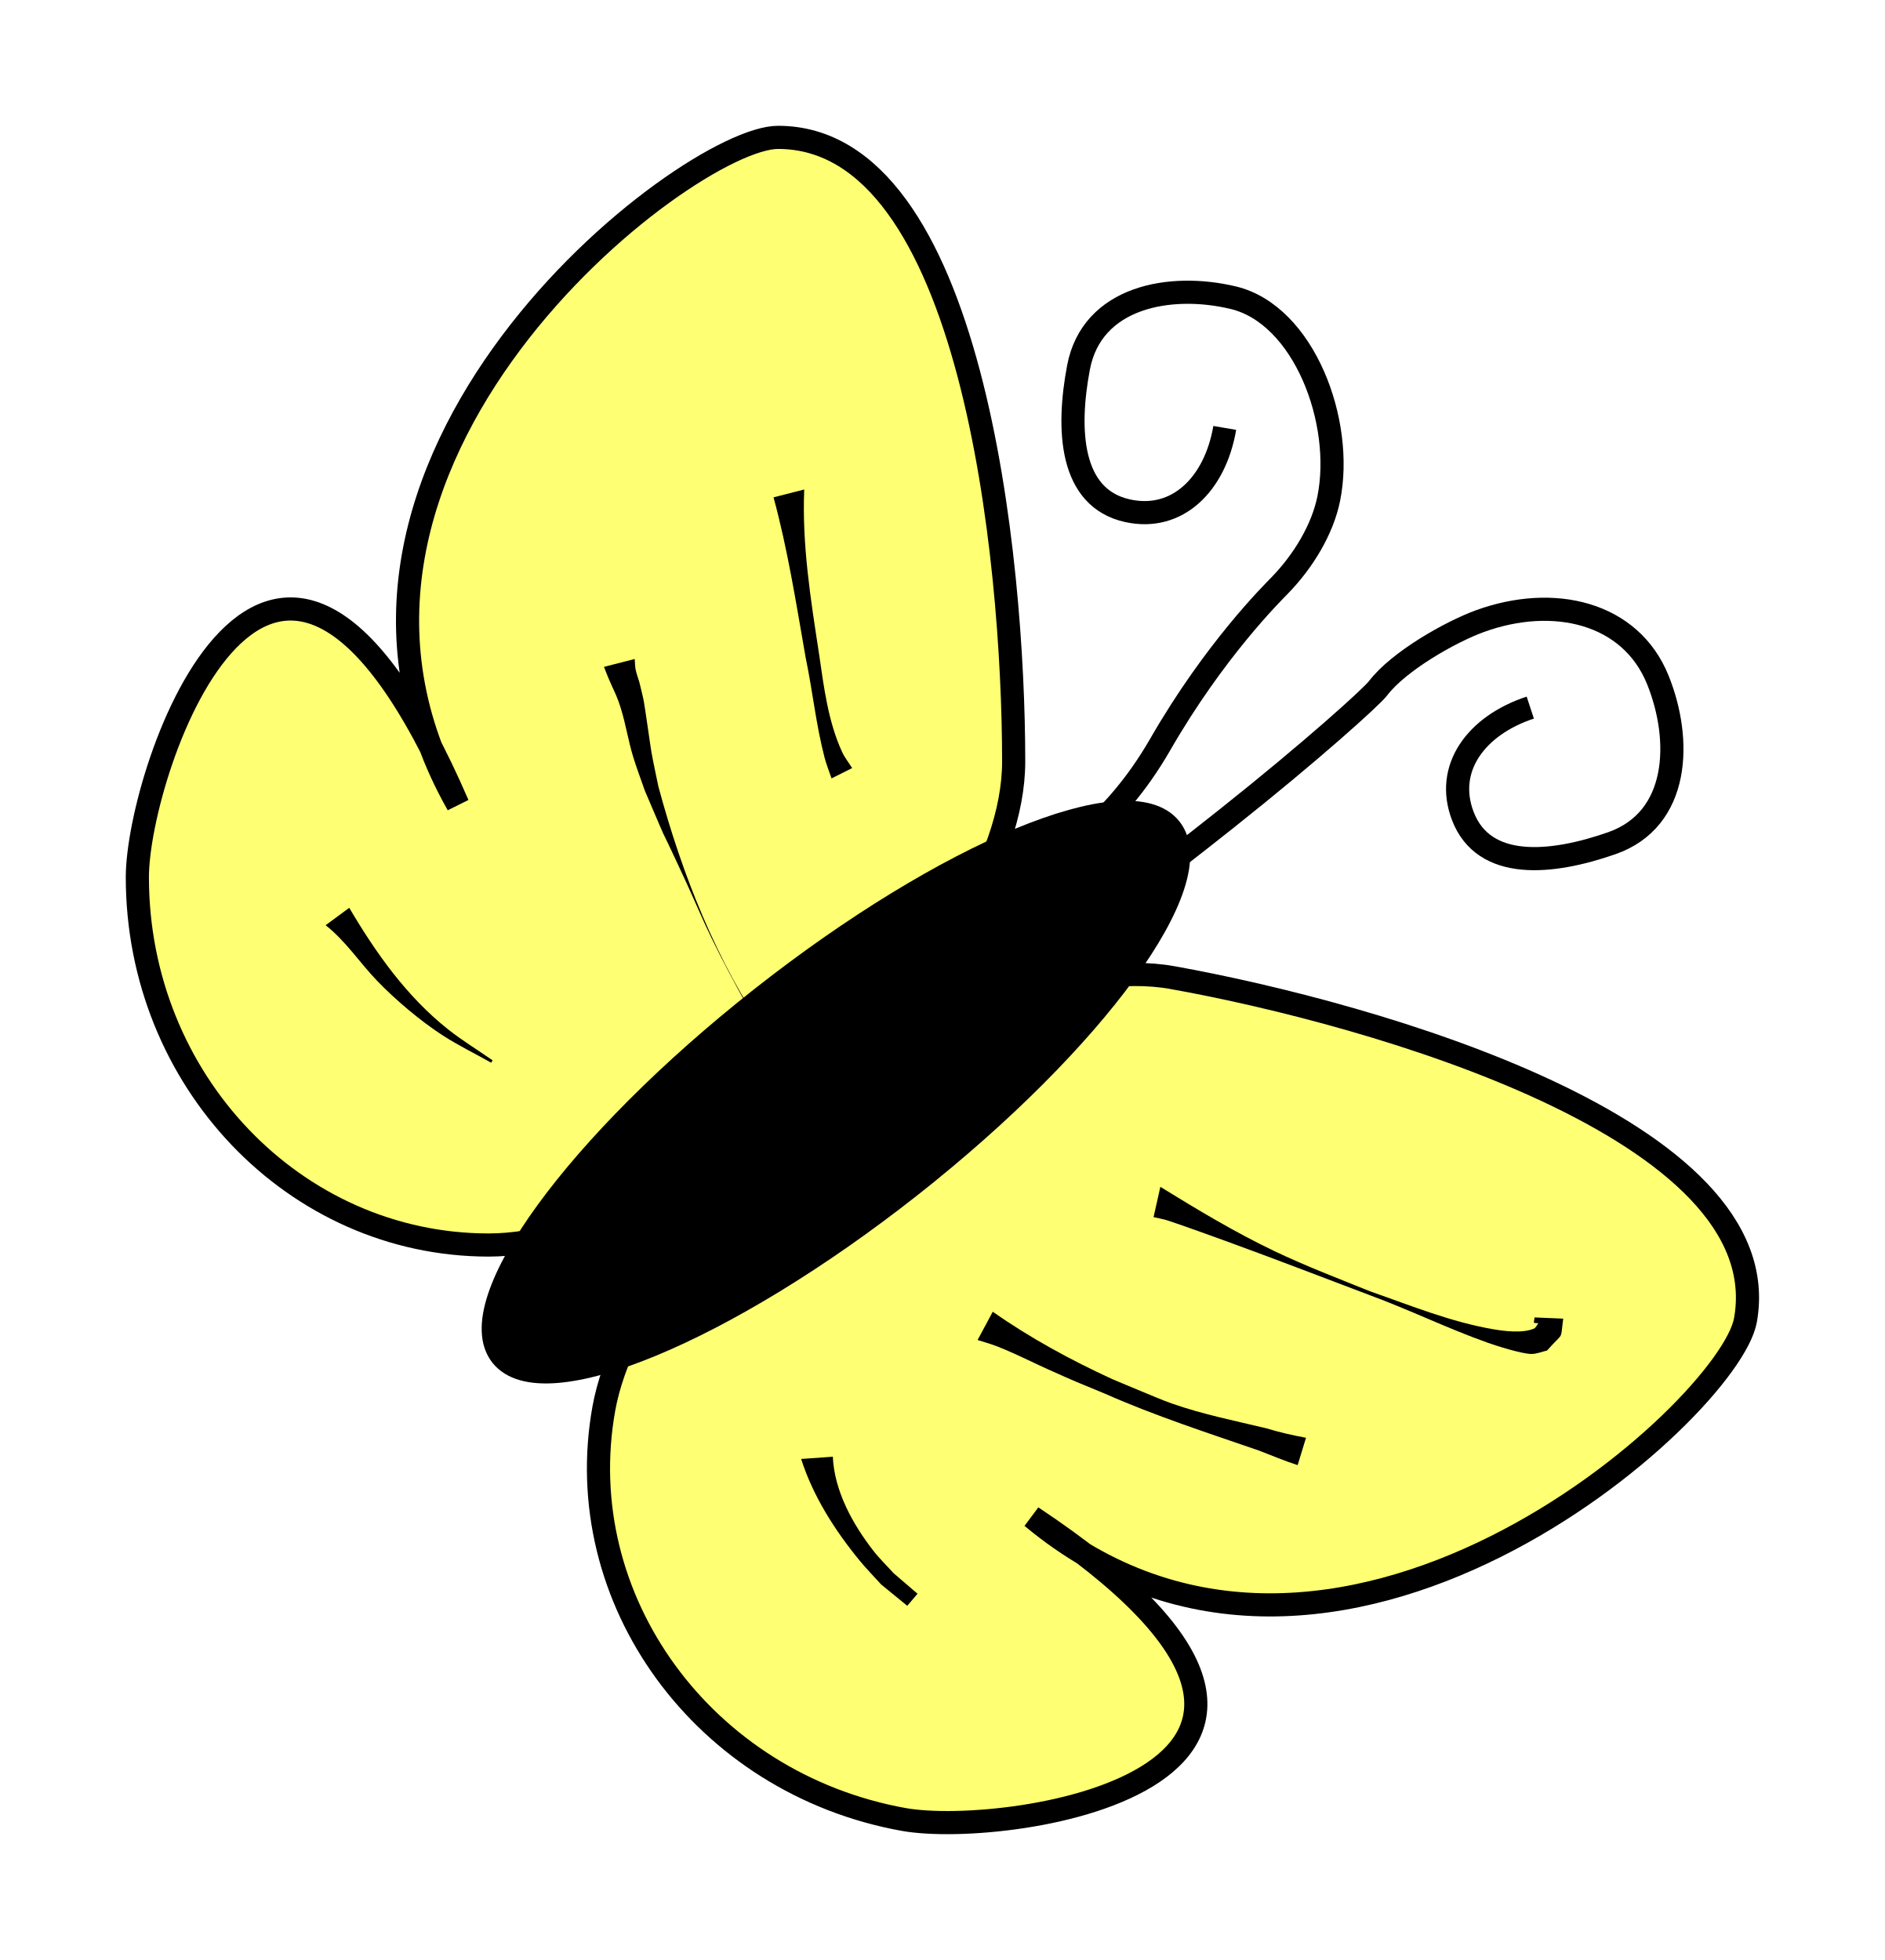
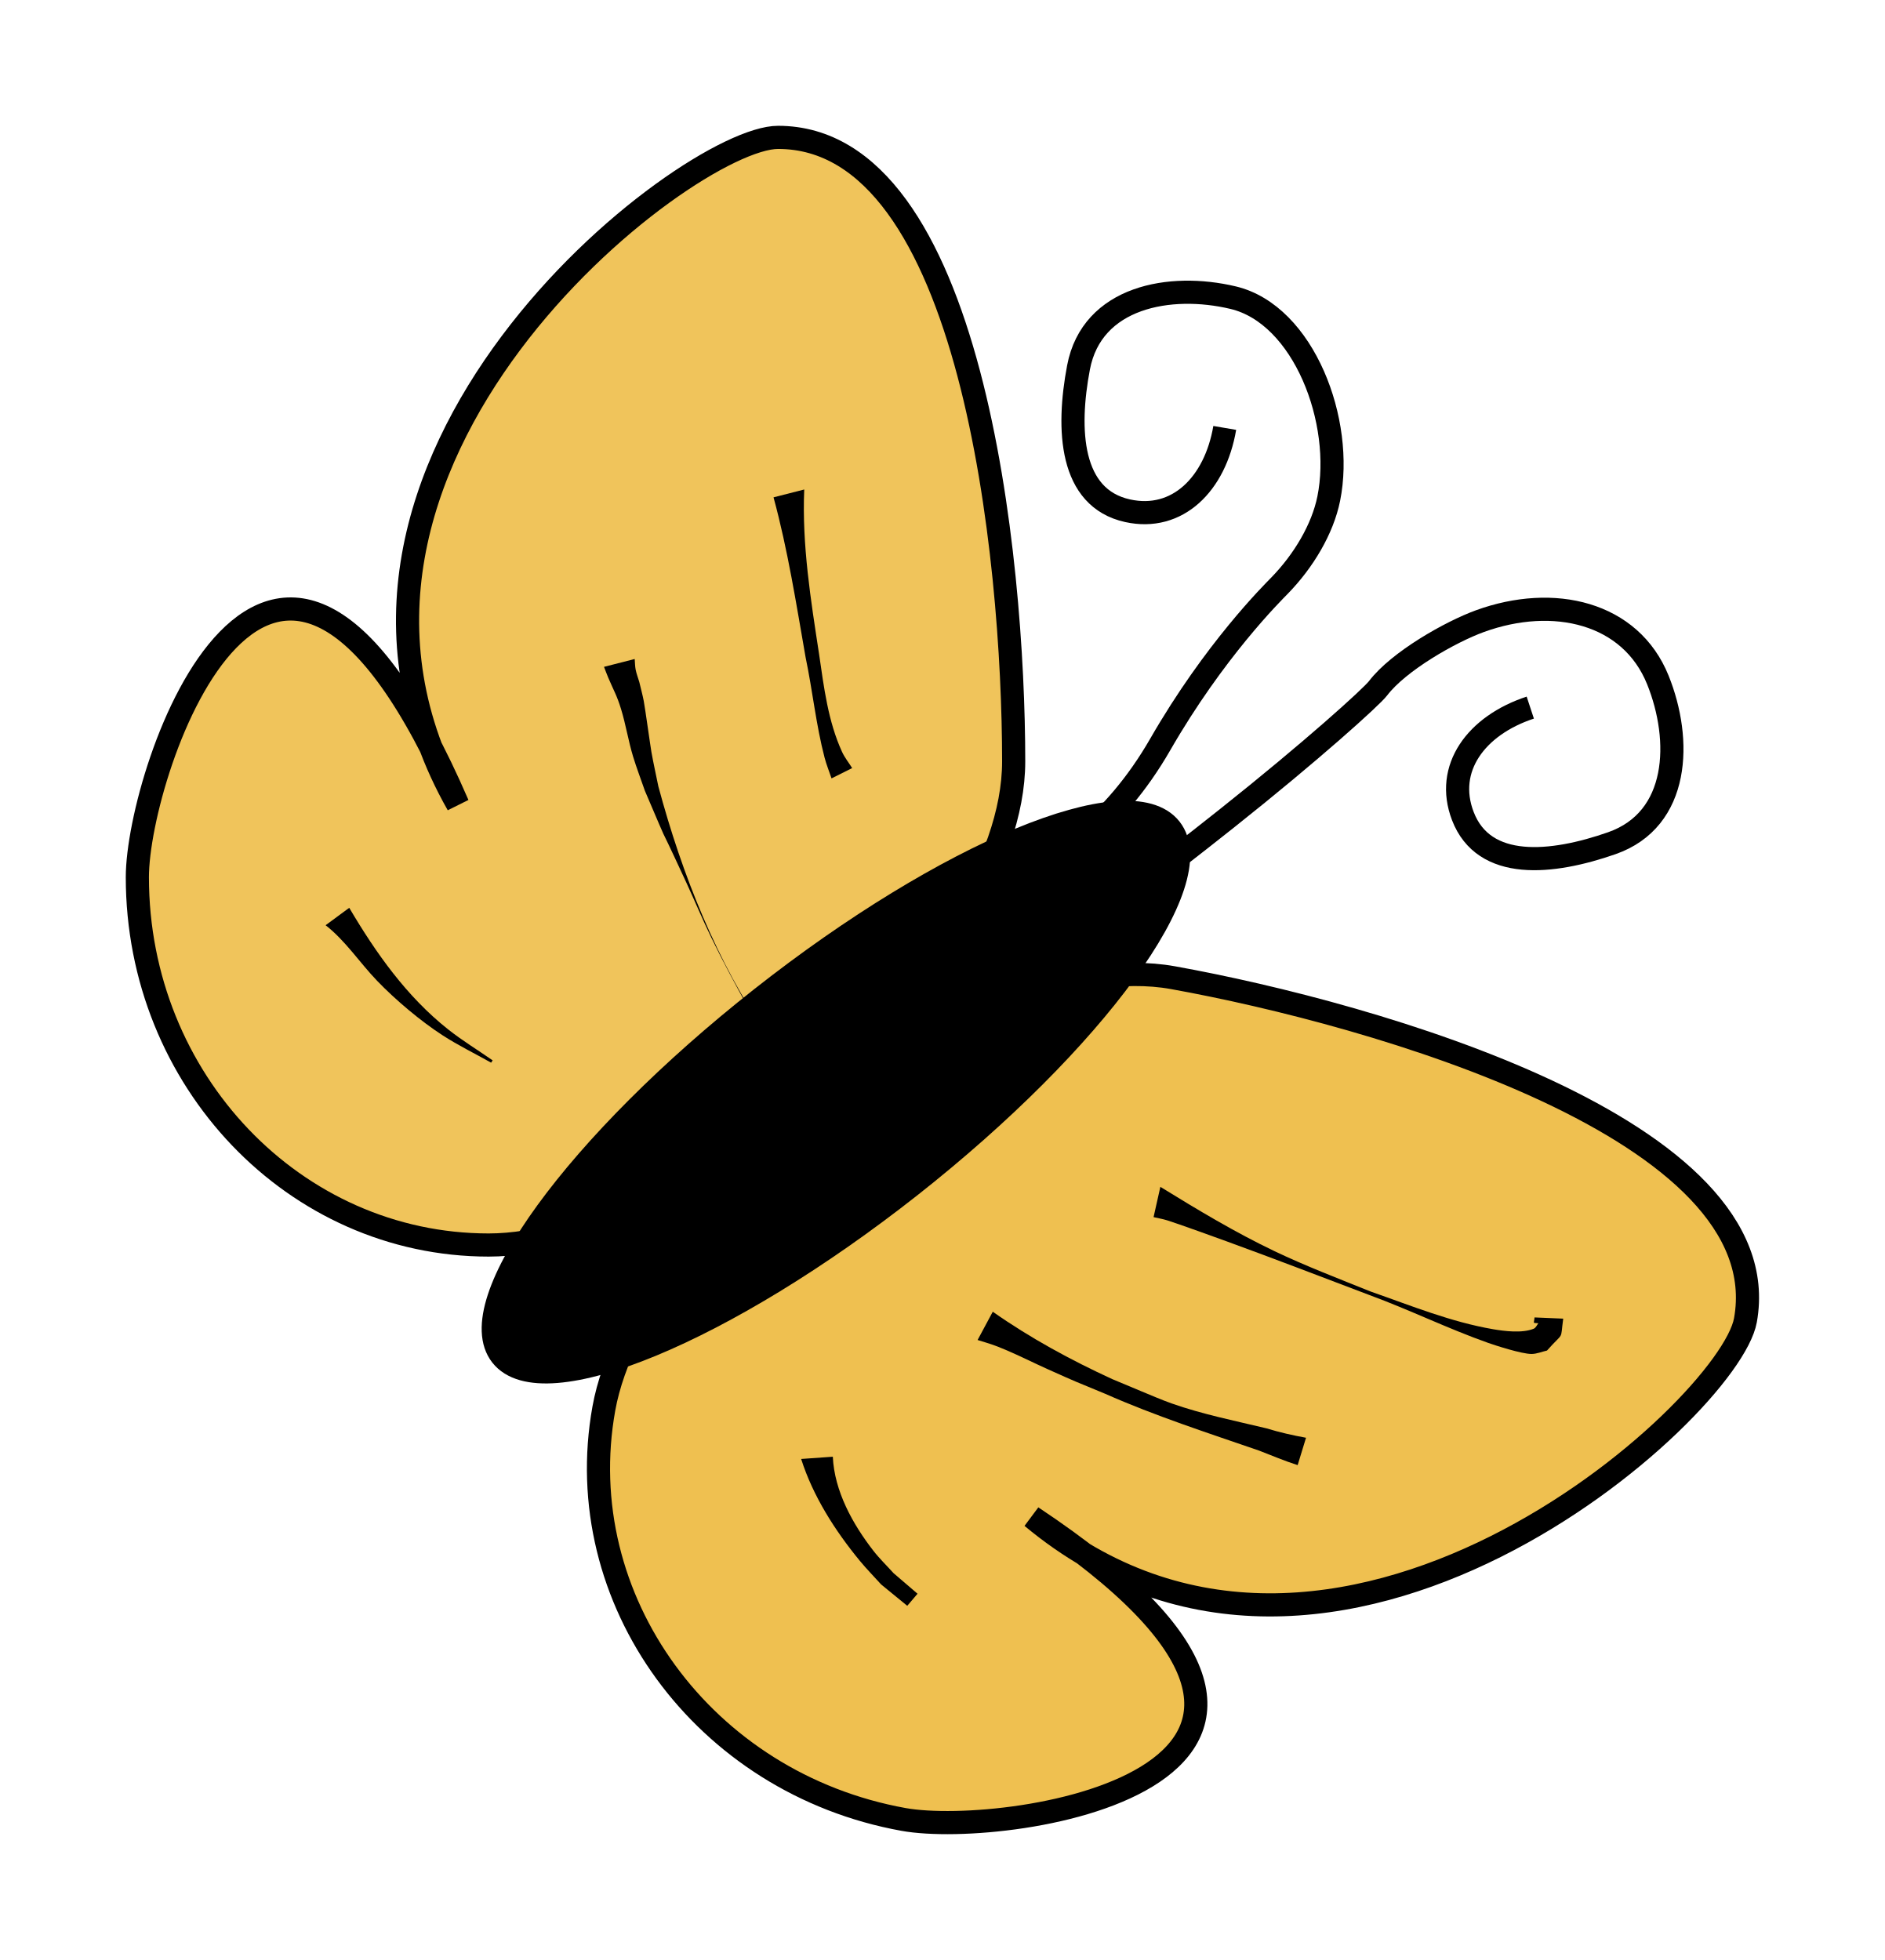
<svg xmlns="http://www.w3.org/2000/svg" width="74.923" height="77.923" id="svg10560" version="1.1">
  <defs id="defs10562">
    </defs>
  <g id="layer1" transform="translate(1.766945,-126.3767)">
    <g id="layer1-54" transform="translate(239.835,239.3412)">
      <g transform="matrix(0.6817788,0.7315584,-0.7315584,0.6817788,280.4318,-146.5237)" id="g3199" />
      <g transform="translate(-227.1429,-28.57143)" id="g3464">
        <g id="layer1-0" transform="matrix(0.06725509,0,0,0.06725509,-12.94947,-73.82934)">
-           <g id="g12641" transform="matrix(1.710208,0,0,1.710208,-1391.839,-1820.725)">
-             <path style="fill:#feff73;fill-opacity:1;fill-rule:evenodd;stroke:#000000;stroke-width:8;stroke-linecap:round;stroke-linejoin:miter;stroke-miterlimit:4;stroke-opacity:1;stroke-dashoffset:0" d="m 1151.044,1235.976 c 0,70.219 -114.365,167.143 -181.429,167.143 -67.063,0 -121.429,-56.924 -121.429,-127.143 0,-37.07 46.58,-173.292 110.753,-25.103 -66.956,-117.925 79.017,-230.611 110.676,-230.611 67.063,0 81.429,145.495 81.429,215.714 z" id="path10711" />
-             <path id="path11224" d="m 1206.093,1310.713 c -69.105,-12.458 -184.781,82.898 -196.679,148.898 -11.898,65.999 34.478,129.601 103.583,142.059 36.482,6.577 178.807,-15.097 44.354,-104.542 104.176,86.815 240.971,-36.85 246.588,-68.007 11.898,-65.999 -128.741,-105.949 -197.846,-118.407 z" style="fill:#feff73;fill-opacity:1;fill-rule:evenodd;stroke:#000000;stroke-width:8;stroke-linecap:round;stroke-linejoin:miter;stroke-miterlimit:4;stroke-opacity:1;stroke-dashoffset:0" />
-             <path style="fill:#000000;fill-opacity:1;fill-rule:evenodd;stroke:#000000;stroke-width:8;stroke-linecap:round;stroke-linejoin:miter;stroke-miterlimit:4;stroke-opacity:1;stroke-dasharray:none;stroke-dashoffset:0" id="path11226" d="m 497.143,556.648 c 0,22.88 -65.878,41.429 -147.143,41.429 -81.265,0 -147.143,-18.548 -147.143,-41.429 0,-22.88 65.878,-41.429 147.143,-41.429 81.265,0 147.143,18.548 147.143,41.429 z" transform="matrix(0.785624,-0.6187042,0.6187042,0.785624,470.2467,1129.493)" />
-             <path style="fill:none;stroke:#000000;stroke-width:8;stroke-linecap:butt;stroke-linejoin:miter;stroke-miterlimit:4;stroke-opacity:1;stroke-dasharray:none" d="m 1223.991,1120.689 c -3.317,19.436 -16.358,32.421 -33.596,28.624 -19.915,-4.387 -21.024,-28.013 -16.941,-49.527 4.642,-24.458 31.638,-29.32 53.443,-24.116 24.473,5.84 38.399,42.915 33.036,69.462 -2.136,10.573 -8.711,21.537 -16.922,29.985 -2.621,2.696 -22.569,22.411 -41.322,54.993 -32.071,55.723 -83.225,55.272 -86.329,56.586" id="path11230" />
-             <path style="fill:none;stroke:#000000;stroke-width:8;stroke-linecap:butt;stroke-linejoin:miter;stroke-miterlimit:4;stroke-opacity:1;stroke-dasharray:none" d="m 1329.582,1217.361 c -18.727,6.169 -29.63,20.995 -23.313,37.477 7.298,19.042 30.827,16.628 51.495,9.392 23.497,-8.225 24.293,-35.644 15.906,-56.434 -9.413,-23.333 -36.024,-29.574 -61.478,-20.325 -10.138,3.684 -28.084,13.836 -35.218,23.21 -2.277,2.992 -22.848,21.609 -52.282,44.996 -50.337,39.996 -56.431,41.018 -57.269,44.282" id="path11230-8" />
-             <path style="fill:#000000;fill-opacity:1;fill-rule:evenodd;stroke:none" id="path11506" d="m 1201.74,1383.015 c 12.838,7.914 25.832,15.724 39.457,22.232 10.616,5.071 22.362,9.584 33.259,13.962 13.875,4.855 27.72,10.52 42.298,13.016 3.719,0.637 10.01,1.478 14.012,-0.173 0.763,-0.315 1.074,-1.253 1.611,-1.88 -2.093,-0.253 -1.523,0.316 -1.322,-2.023 0,0 9.914,0.418 9.914,0.418 l 0,0 c -1.096,7.977 0.477,4.164 -5.609,11.031 -1.779,0.392 -3.515,1.169 -5.337,1.177 -3.416,0.014 -12.624,-2.989 -14.967,-3.817 -13.933,-4.925 -27.245,-11.474 -41.114,-16.565 -16.398,-6.202 -32.749,-12.52 -49.223,-18.516 -2.128,-0.775 -17.111,-6.216 -20.67,-7.304 -1.526,-0.467 -3.107,-0.729 -4.66,-1.094 0,0 2.35,-10.463 2.35,-10.463 z" />
-             <path style="fill:#000000;fill-opacity:1;fill-rule:evenodd;stroke:none" id="path11508" d="m 1143.819,1426.176 c 12.929,9.088 26.927,16.688 41.267,23.283 3.376,1.412 6.741,2.849 10.127,4.235 3.481,1.425 6.927,2.949 10.475,4.199 10.61,3.739 21.821,5.977 32.745,8.598 4.481,1.378 9.039,2.411 13.645,3.247 0,0 -2.893,9.457 -2.893,9.457 l 0,0 c -4.554,-1.452 -8.907,-3.312 -13.369,-5.029 -17.854,-6.155 -35.856,-11.981 -53.155,-19.628 -11.292,-4.679 -8.958,-3.615 -19.766,-8.459 -4.898,-2.195 -9.692,-4.622 -14.63,-6.725 -4.293,-1.829 -5.64,-2.153 -9.694,-3.403 0,0 5.247,-9.775 5.247,-9.775 z" />
-             <path style="fill:#000000;fill-opacity:1;fill-rule:evenodd;stroke:none" id="path11510" d="m 1088.54,1476.293 c 0.531,11.861 6.868,23.313 14.025,32.513 2.133,2.742 4.65,5.164 6.975,7.746 2.759,2.367 5.518,4.734 8.277,7.102 0,0 -3.55,4.173 -3.55,4.173 l 0,0 c -3.005,-2.458 -6.011,-4.916 -9.016,-7.374 -2.465,-2.734 -5.057,-5.359 -7.395,-8.203 -8.556,-10.408 -16.157,-22.297 -20.261,-35.182 0,0 10.946,-0.775 10.946,-0.775 z" />
-             <path style="fill:#000000;fill-opacity:1;fill-rule:evenodd;stroke:none" id="path11512" d="m 1078.66,1141.974 c -0.811,19.133 2.262,38.152 5.146,57 1.652,11.33 3.089,23.126 7.917,33.673 0.918,2.006 2.332,3.745 3.498,5.617 0,0 -7.124,3.564 -7.124,3.564 l 0,0 c -0.803,-2.399 -1.772,-4.749 -2.41,-7.197 -2.961,-11.356 -4.146,-23.153 -6.548,-34.62 -3.243,-18.513 -6.149,-37.174 -11.087,-55.325 0,0 10.609,-2.712 10.609,-2.712 z" />
-             <path style="fill:#000000;fill-opacity:1;fill-rule:evenodd;stroke:none" id="path11514" d="m 1020.072,1200.563 c 0.108,1.226 0.086,2.472 0.328,3.68 0.291,1.457 0.84,2.851 1.26,4.276 0.516,2.201 1.127,4.383 1.547,6.604 0.46,2.431 2.301,15.681 2.639,17.58 0.708,3.98 1.599,7.926 2.398,11.888 8.23,30.593 20.106,60.51 38.067,86.781 2.881,4.213 6.235,8.083 9.352,12.125 1.294,1.432 8.743,10.59 12.274,11.997 0.556,0.222 1.506,-1.634 0.913,-1.548 -2.538,0.367 -4.858,1.646 -7.287,2.469 0,0 10.306,-0.951 10.306,-0.951 l 0,0 c -2.382,2.828 -3.867,6.775 -7.146,8.484 -1.319,0.688 -2.38,-1.857 -3.236,-3.074 -3.396,-4.83 -4.307,-11.17 -8.369,-15.612 -9.151,-15.969 -18.515,-31.84 -26.568,-48.407 -3.043,-6.261 -5.719,-12.695 -8.639,-19.015 -12.748,-27.586 -3.634,-6.777 -14.325,-31.74 -1.354,-3.926 -2.85,-7.806 -4.061,-11.778 -1.651,-5.415 -2.514,-11.049 -4.172,-16.462 -1.461,-4.77 -2.522,-6.351 -4.418,-10.826 -0.525,-1.239 -0.981,-2.505 -1.472,-3.758 0,0 10.609,-2.712 10.609,-2.712 z" />
-             <path style="fill:#000000;fill-opacity:1;fill-rule:evenodd;stroke:none" id="path11520" d="m 921.416,1286.563 c 9.19,15.585 19.819,30.646 34.136,41.993 4.909,3.891 10.281,7.158 15.421,10.737 0,0 -0.523,0.798 -0.523,0.798 l 0,0 c -5.566,-3.136 -11.331,-5.942 -16.698,-9.409 -7.606,-4.912 -16.326,-12.255 -22.685,-18.868 -6.036,-6.277 -10.876,-13.793 -17.818,-19.232 0,0 8.167,-6.019 8.167,-6.019 z" />
-           </g>
+           <path id="path10711" d="m 576.686,293.052 c 0,120.089 -195.589,285.849 -310.281,285.849 -114.692,0 -207.668,-97.352 -207.668,-217.441 0,-63.397 79.662,-296.365 189.41,-42.932 -114.508,-201.676 135.135,-394.393 189.279,-394.393 114.692,0 139.26,248.827 139.26,368.916 z" style="fill:#efc050;fill-opacity:0.933;fill-rule:evenodd;stroke:#000000;stroke-width:13.682;stroke-linecap:round;stroke-linejoin:miter;stroke-miterlimit:4;stroke-opacity:1;stroke-dashoffset:0" />
+           <path style="fill:#efc050;fill-opacity:1;fill-rule:evenodd;stroke:#000000;stroke-width:13.682;stroke-linecap:round;stroke-linejoin:miter;stroke-miterlimit:4;stroke-opacity:1;stroke-dashoffset:0" d="M 670.831,420.867 C 552.647,399.562 354.817,562.64 334.469,675.513 c -20.347,112.873 58.965,221.645 177.149,242.95 62.392,11.247 305.796,-25.82 75.854,-178.789 C 765.634,888.145 999.583,676.652 1009.189,623.367 1029.536,510.494 789.015,442.172 670.831,420.867 z" id="path11224" />
+           <path transform="matrix(1.34358,-1.058113,1.058113,1.34358,-587.6189,110.9426)" d="m 497.143,556.648 a 147.143,41.429 0 1 1 -294.286,0 147.143,41.429 0 1 1 294.286,0 z" id="path11226" style="fill:#000000;fill-opacity:1;fill-rule:evenodd;stroke:#000000;stroke-width:8;stroke-linecap:round;stroke-linejoin:miter;stroke-miterlimit:4;stroke-opacity:1;stroke-dasharray:none;stroke-dashoffset:0" />
+           <path id="path11230" d="m 701.44,95.886 c -5.673,33.24 -27.975,55.447 -57.456,48.952 -34.058,-7.503 -35.956,-47.908 -28.973,-84.702 7.938,-41.829 54.107,-50.144 91.399,-41.244 41.853,9.988 65.67,73.394 56.498,118.794 -3.653,18.083 -14.898,36.833 -28.939,51.28 -4.482,4.612 -38.598,38.327 -70.669,94.05 -54.848,95.297 -142.333,94.526 -147.64,96.774" style="fill:none;stroke:#000000;stroke-width:13.682;stroke-linecap:butt;stroke-linejoin:miter;stroke-miterlimit:4;stroke-opacity:1;stroke-dasharray:none" />
+           <path id="path11230-8" d="m 882.024,261.217 c -32.028,10.55 -50.674,35.905 -39.869,64.094 12.482,32.565 52.72,28.436 88.068,16.063 40.184,-14.067 41.546,-60.959 27.202,-96.514 -16.098,-39.904 -61.608,-50.578 -105.141,-34.76 -17.339,6.3 -48.03,23.662 -60.23,39.695 -3.894,5.118 -39.076,36.956 -89.413,76.952 -86.087,68.402 -96.509,70.15 -97.942,75.732" style="fill:none;stroke:#000000;stroke-width:13.682;stroke-linecap:butt;stroke-linejoin:miter;stroke-miterlimit:4;stroke-opacity:1;stroke-dasharray:none" />
+           <path d="m 663.387,544.52 c 21.956,13.535 44.179,26.892 67.48,38.021 18.156,8.672 38.244,16.39 56.879,23.878 23.73,8.303 47.407,17.991 72.339,22.259 6.359,1.089 17.119,2.528 23.964,-0.296 1.304,-0.538 1.837,-2.143 2.755,-3.215 -3.579,-0.433 -2.604,0.541 -2.261,-3.461 0,0 16.954,0.714 16.954,0.714 l 0,0 c -1.874,13.643 0.817,7.121 -9.593,18.866 -3.042,0.671 -6.012,2 -9.127,2.013 -5.842,0.024 -21.59,-5.111 -25.596,-6.527 -23.829,-8.422 -46.595,-19.624 -70.313,-28.33 -28.044,-10.608 -56.007,-21.411 -84.182,-31.667 -3.64,-1.325 -29.264,-10.63 -35.35,-12.491 -2.609,-0.798 -5.313,-1.247 -7.969,-1.87 0,0 4.02,-17.895 4.02,-17.895 z" id="path11506" style="fill:#000000;fill-opacity:1;fill-rule:evenodd;stroke:none" />
+           <path d="m 564.331,618.333 c 22.111,15.543 46.051,28.54 70.576,39.818 5.773,2.414 11.528,4.872 17.319,7.243 5.954,2.438 11.847,5.043 17.915,7.182 18.145,6.395 37.318,10.221 56.001,14.705 7.663,2.357 15.459,4.124 23.336,5.553 0,0 -4.948,16.173 -4.948,16.173 l 0,0 c -7.788,-2.483 -15.233,-5.664 -22.864,-8.601 -30.534,-10.527 -61.322,-20.49 -90.906,-33.567 -19.312,-8.002 -15.321,-6.183 -33.804,-14.466 -8.376,-3.754 -16.575,-7.905 -25.02,-11.502 -7.342,-3.127 -9.646,-3.682 -16.579,-5.82 0,0 8.973,-16.718 8.973,-16.718 z" id="path11508" style="fill:#000000;fill-opacity:1;fill-rule:evenodd;stroke:none" />
+           <path d="m 469.792,704.043 c 0.909,20.286 11.746,39.87 23.986,55.604 3.649,4.69 7.953,8.831 11.929,13.247 4.718,4.048 9.437,8.097 14.155,12.145 0,0 -6.072,7.138 -6.072,7.138 l 0,0 c -5.14,-4.204 -10.28,-8.407 -15.42,-12.61 -4.216,-4.676 -8.649,-9.166 -12.647,-14.029 -14.633,-17.799 -27.631,-38.132 -34.651,-60.169 0,0 18.719,-1.325 18.719,-1.325 z" id="path11510" style="fill:#000000;fill-opacity:1;fill-rule:evenodd;stroke:none" />
+           <path d="m 452.895,132.288 c -1.387,32.722 3.868,65.248 8.8,97.482 2.826,19.377 5.283,39.55 13.54,57.588 1.57,3.43 3.988,6.404 5.982,9.606 0,0 -12.184,6.095 -12.184,6.095 l 0,0 c -1.374,-4.102 -3.03,-8.121 -4.122,-12.308 -5.064,-19.421 -7.09,-39.596 -11.199,-59.208 -5.546,-31.662 -10.515,-63.576 -18.961,-94.617 0,0 18.144,-4.639 18.144,-4.639 z" id="path11512" style="fill:#000000;fill-opacity:1;fill-rule:evenodd;stroke:none" />
+           <path d="m 352.696,232.487 c 0.186,2.098 0.147,4.228 0.561,6.293 0.497,2.492 1.436,4.875 2.154,7.313 0.882,3.765 1.928,7.495 2.646,11.295 0.786,4.157 3.936,26.817 4.514,30.065 1.212,6.807 2.734,13.554 4.101,20.331 14.076,52.321 34.385,103.485 65.103,148.413 4.927,7.206 10.663,13.824 15.994,20.736 2.213,2.448 14.952,18.111 20.991,20.518 0.952,0.379 2.576,-2.794 1.562,-2.647 -4.341,0.627 -8.309,2.815 -12.463,4.222 0,0 17.625,-1.627 17.625,-1.627 l 0,0 c -4.074,4.836 -6.613,11.587 -12.221,14.509 -2.256,1.176 -4.071,-3.176 -5.534,-5.258 -5.807,-8.261 -7.366,-19.103 -14.313,-26.699 -15.65,-27.31 -31.665,-54.453 -45.437,-82.786 -5.205,-10.708 -9.78,-21.712 -14.774,-32.52 -21.801,-47.177 -6.214,-11.59 -24.499,-54.281 -2.315,-6.714 -4.873,-13.35 -6.945,-20.143 -2.824,-9.26 -4.3,-18.896 -7.135,-28.153 -2.498,-8.158 -4.313,-10.862 -7.556,-18.515 -0.898,-2.118 -1.678,-4.284 -2.517,-6.427 0,0 18.144,-4.639 18.144,-4.639 z" id="path11514" style="fill:#000000;fill-opacity:1;fill-rule:evenodd;stroke:none" />
+           <path d="m 183.974,379.565 c 15.716,26.654 33.895,52.411 58.38,71.817 8.395,6.654 17.583,12.242 26.374,18.362 0,0 -0.895,1.365 -0.895,1.365 l 0,0 c -9.519,-5.364 -19.379,-10.163 -28.557,-16.091 -13.007,-8.401 -27.92,-20.958 -38.797,-32.269 -10.323,-10.735 -18.601,-23.59 -30.473,-32.891 0,0 13.967,-10.294 13.967,-10.294 z" id="path11520" style="fill:#000000;fill-opacity:1;fill-rule:evenodd;stroke:none" />
        </g>
      </g>
    </g>
  </g>
</svg>
